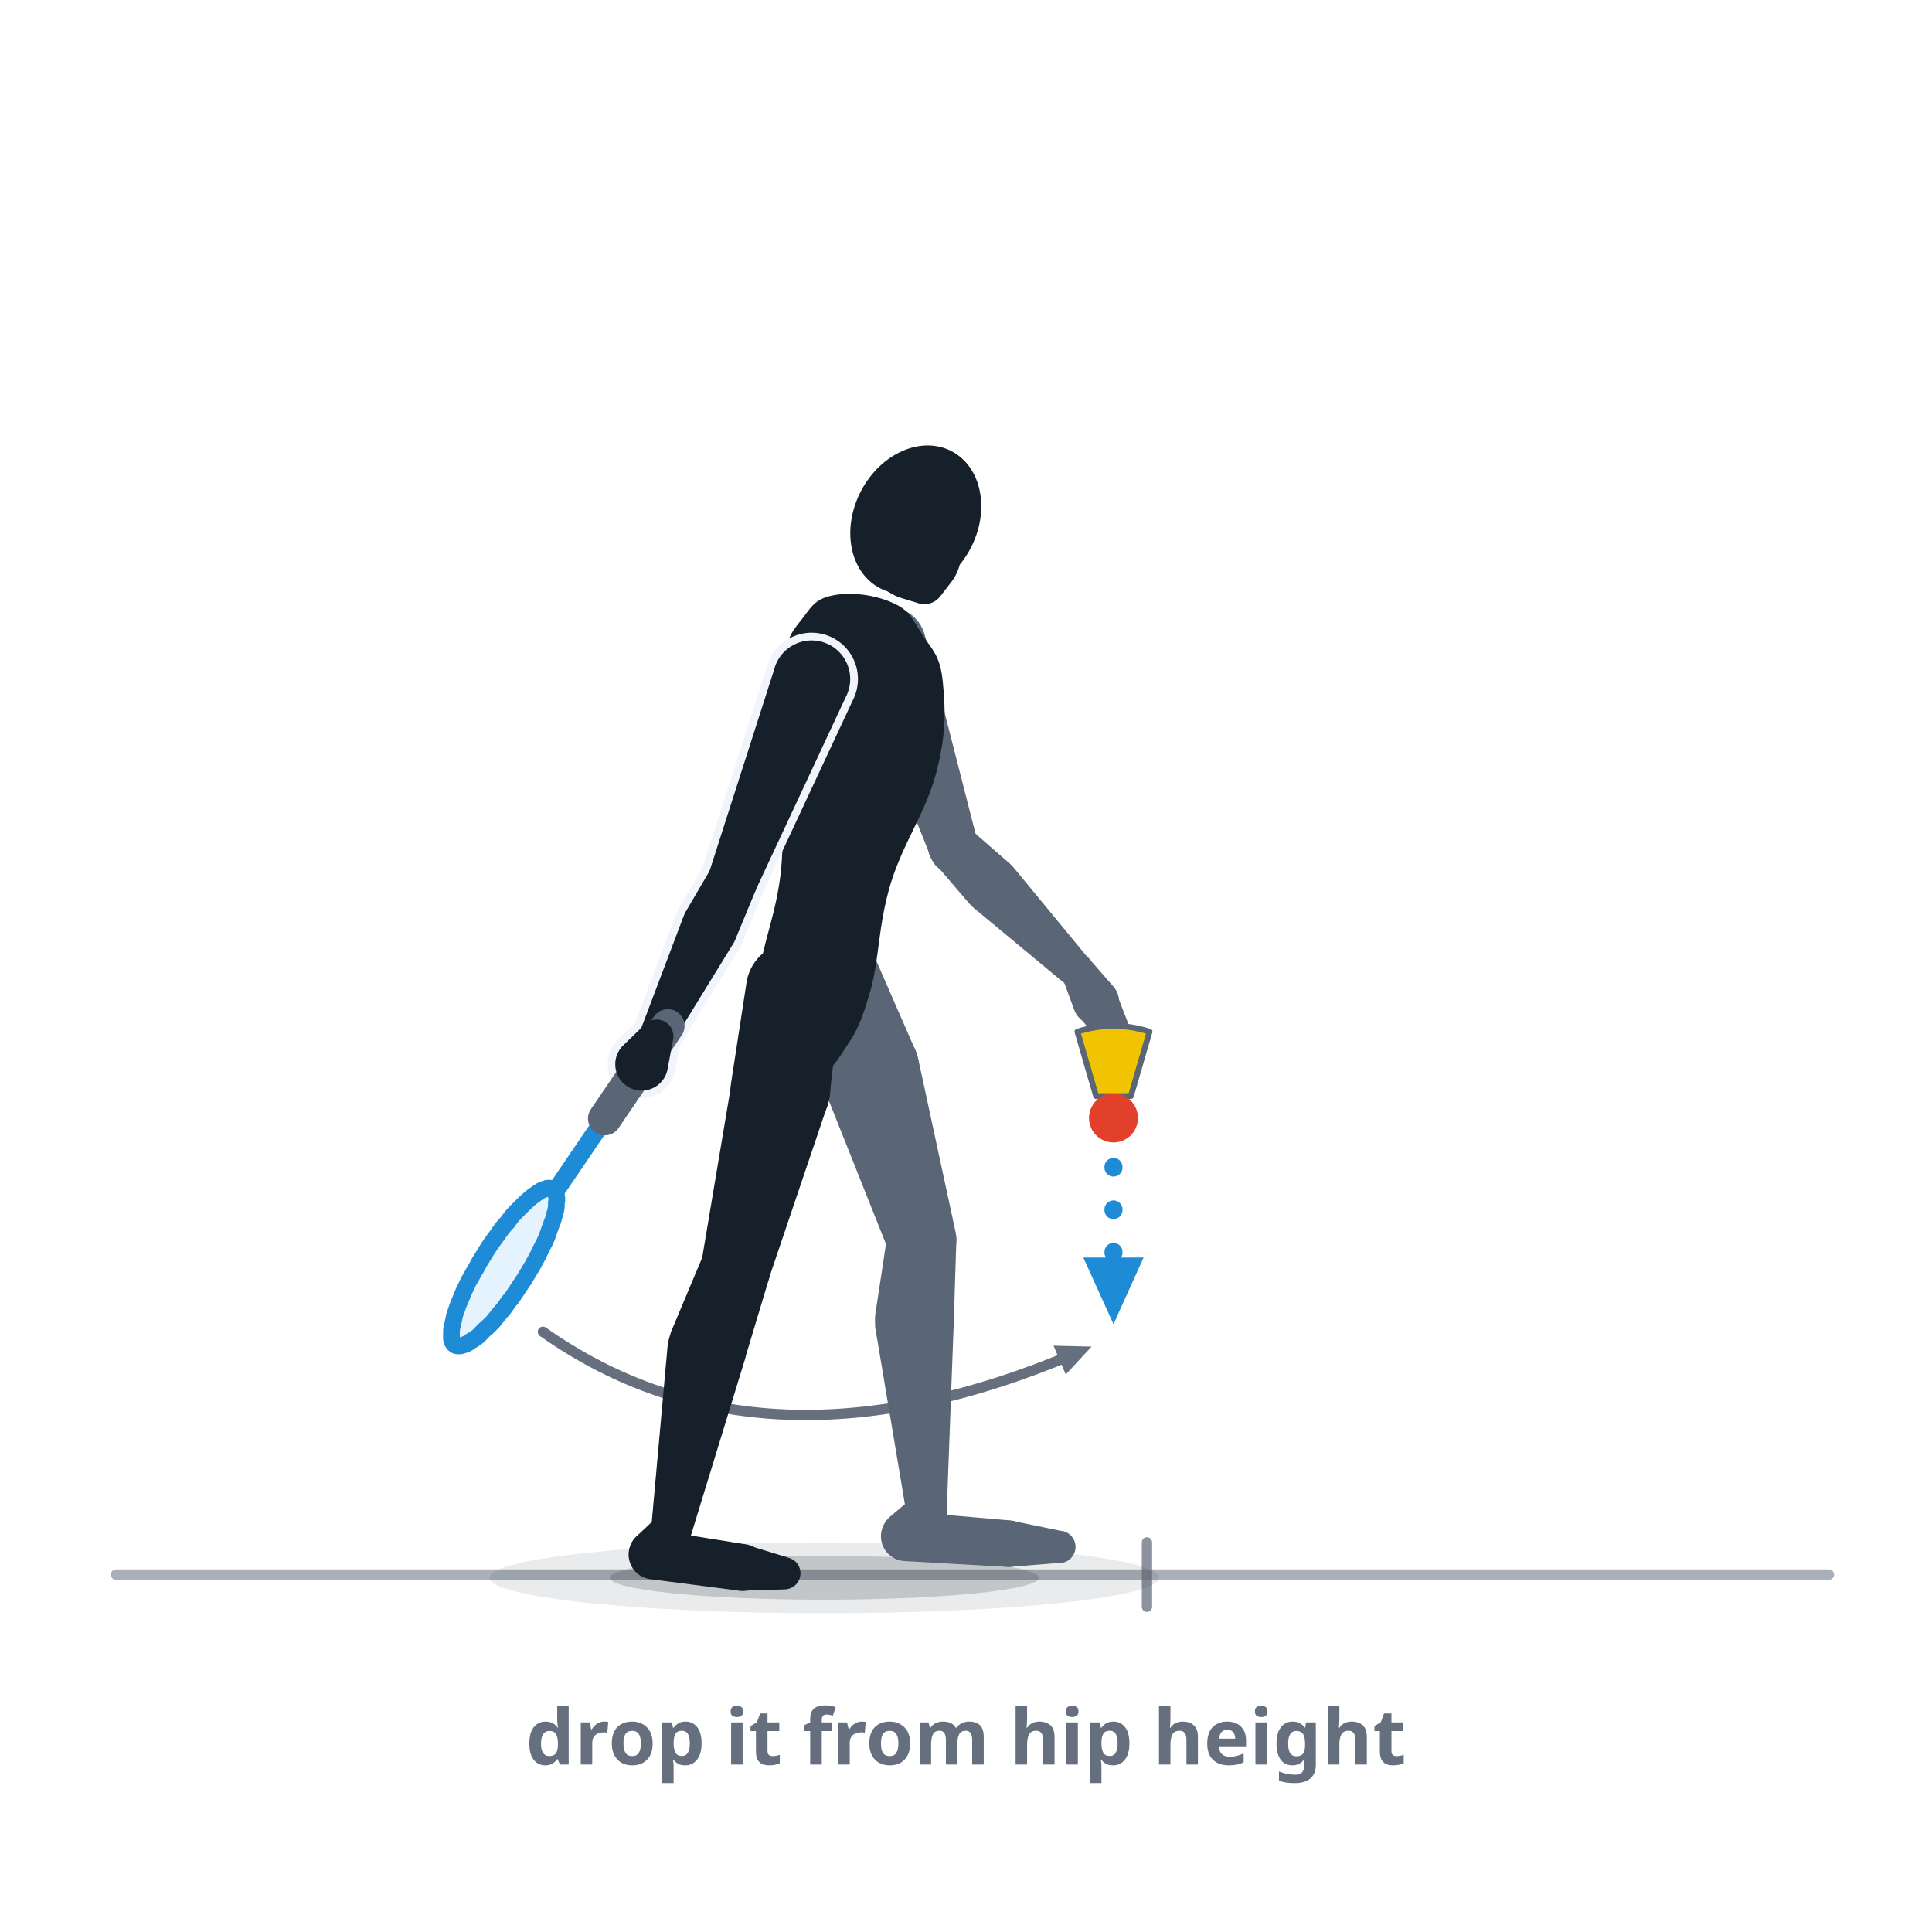
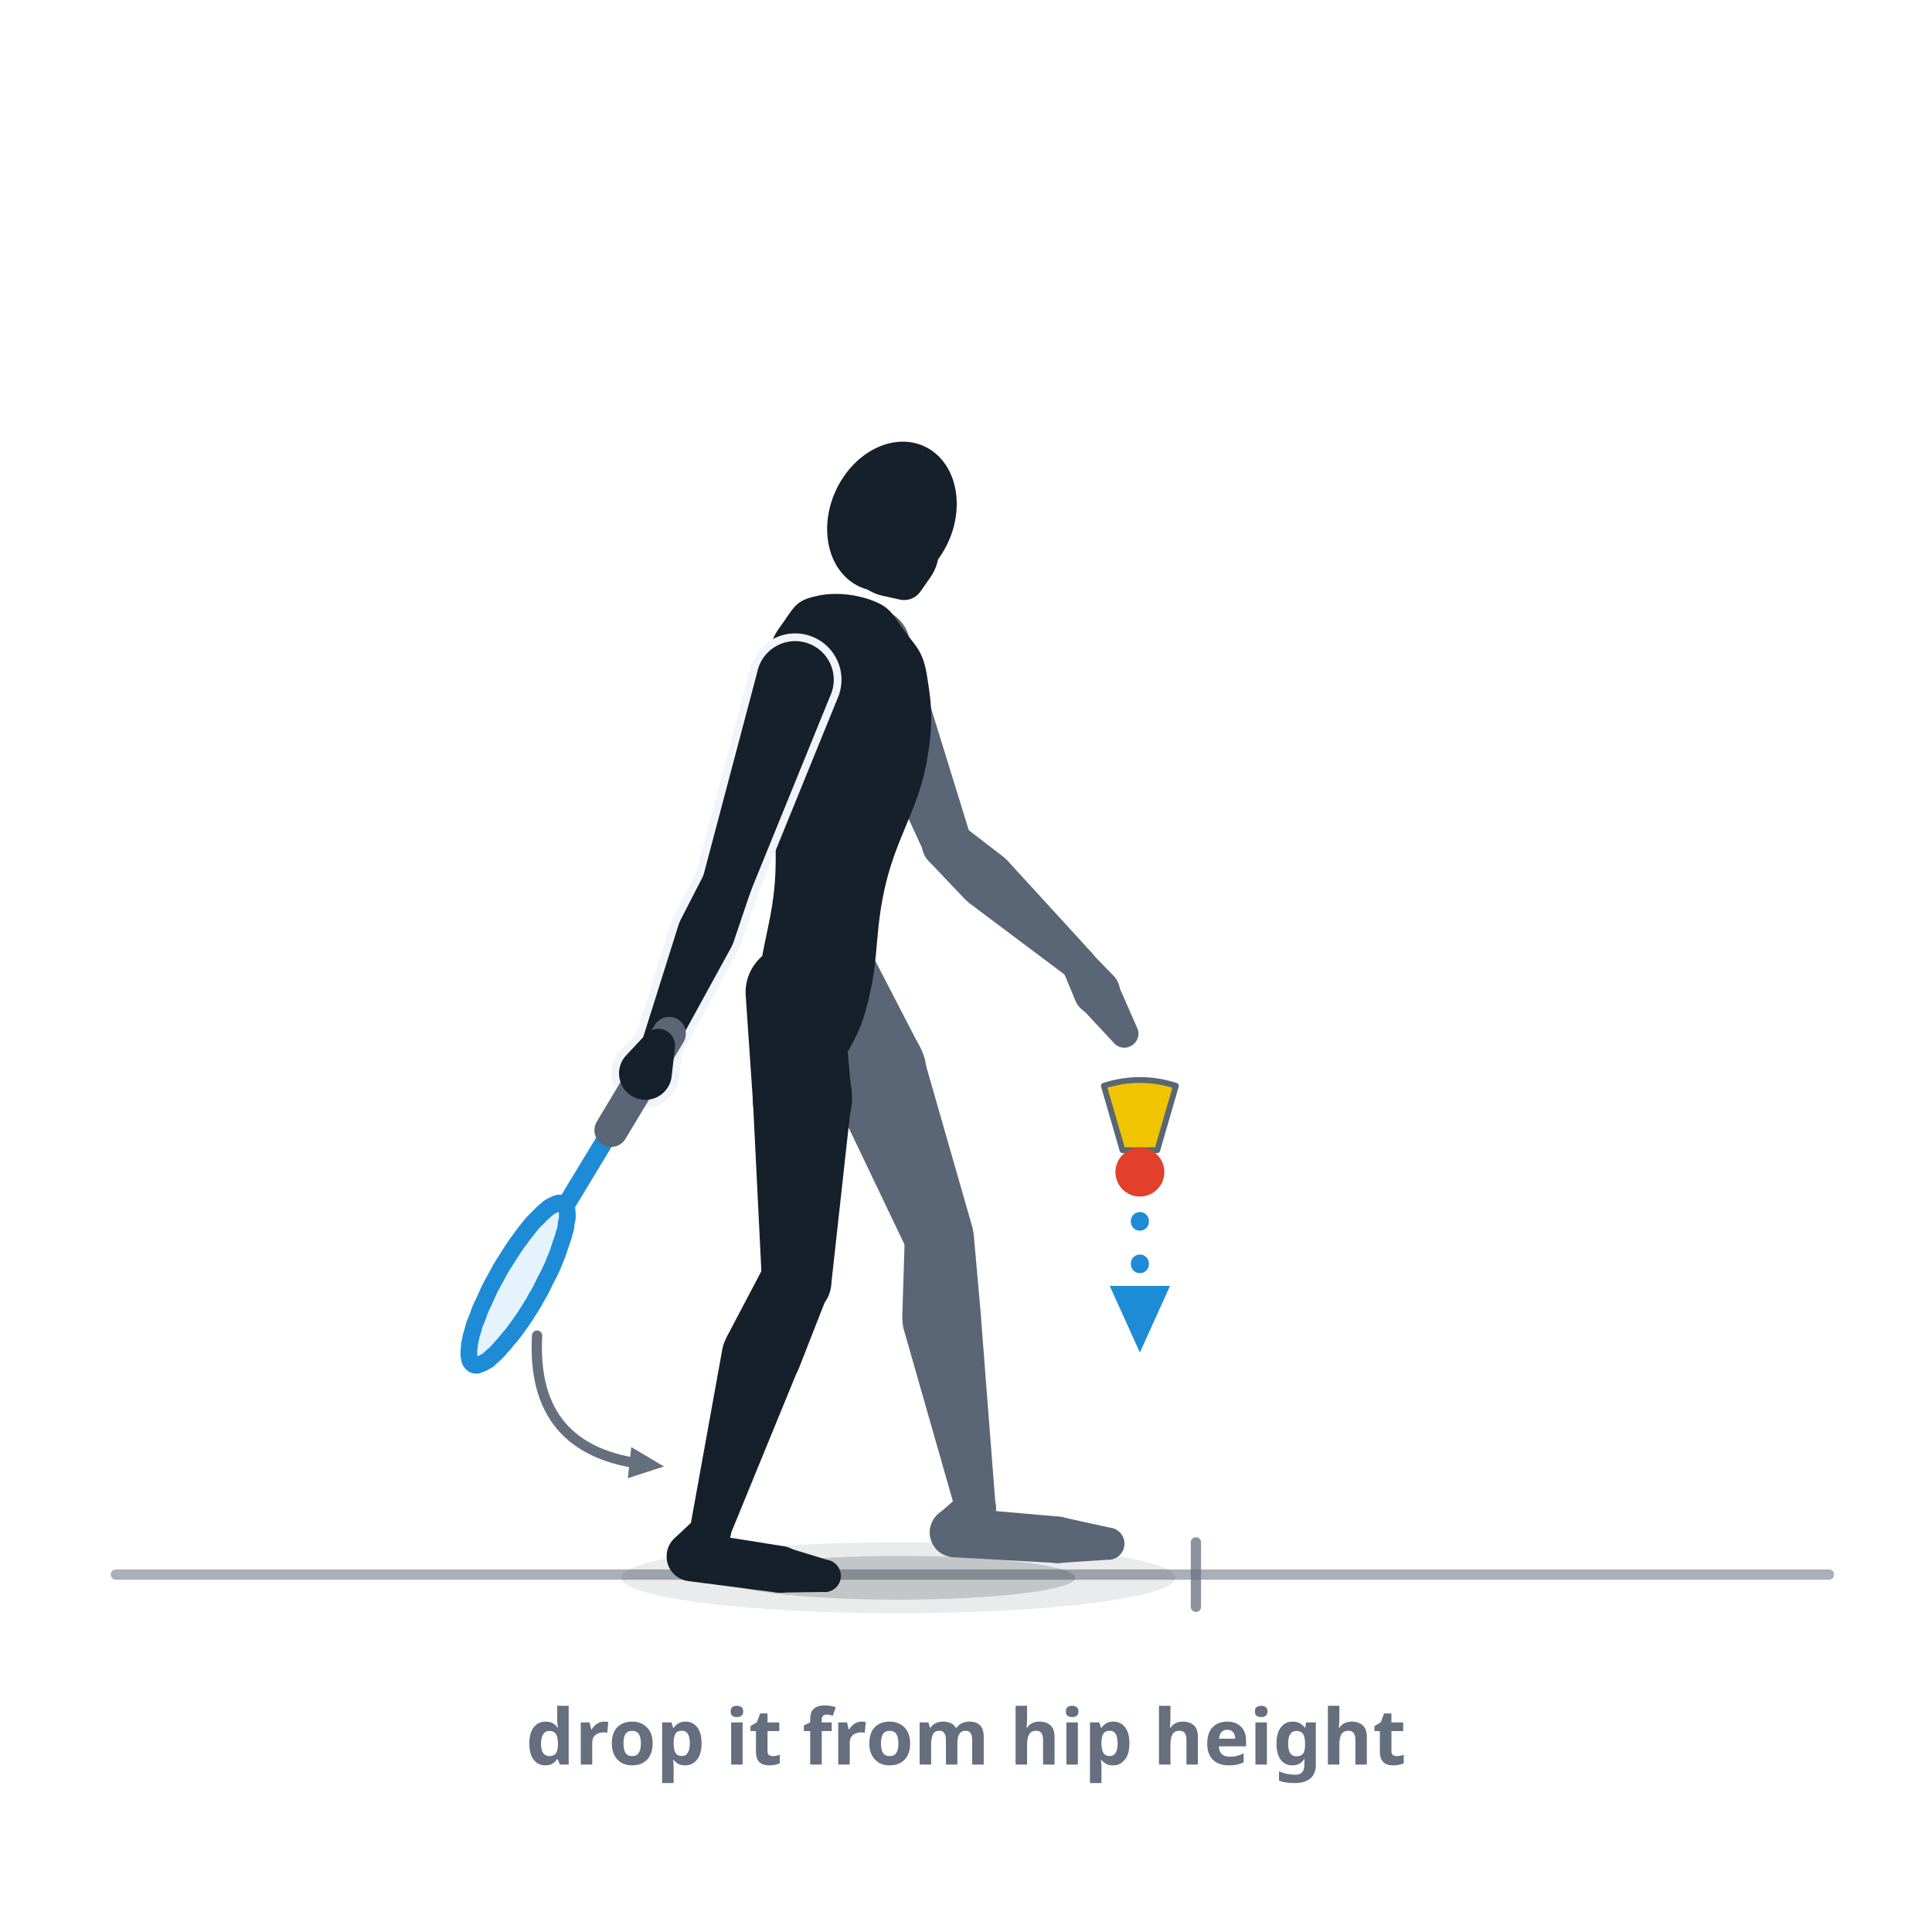
- <svg xmlns="http://www.w3.org/2000/svg" viewBox="0 0 300 300" role="img" data-quelle="figuren" aria-label="Serve, image 1: seen from the side, weight on the back foot. The free hand has just released the Speeder at hip height in front of the body; it falls head first. The racket arm hangs loosely back and down, the racket behind the leg. A curved arrow shows the coming swing from below and forward; both feet are behind the serve line.">
+ <svg xmlns="http://www.w3.org/2000/svg" viewBox="0 0 300 300" role="img" data-quelle="figuren" aria-label="Serve, image 1: seen from the side, weight on the back foot. The free hand has just released the Speeder at hip height in front of the body; it falls head first. The racket arm hangs loosely back and down, the racket behind the leg. A curved arrow shows the coming swing forward from below; both feet are behind the serve line.">
  <style>
    .s-k{fill:var(--tinte,#16202b)}
    .s-f{fill:var(--tinte-2,#5a6675)}
    .s-x{fill:var(--flaeche-2,#f1f5fb);stroke:var(--flaeche-2,#f1f5fb);stroke-width:2.4;stroke-linejoin:round}
    .s-rf{fill:var(--primaer,#38a4f1);opacity:.14}
    .s-rr{fill:none;stroke:var(--primaer-dunkel,#1e8bd6);stroke-width:2.6;stroke-linejoin:round}
    .s-rh{fill:none;stroke:var(--primaer-dunkel,#1e8bd6);stroke-width:2.1;stroke-linecap:round;stroke-linejoin:round}
    .s-rsch{fill:none;stroke:var(--primaer-dunkel,#1e8bd6);stroke-width:2.8;stroke-linecap:round}
    .s-rg{fill:none;stroke:var(--tinte-2,#5a6675);stroke-width:5.2;stroke-linecap:round}
    .s-korb{fill:var(--speeder-korb,#f0c400);stroke:var(--tinte-2,#5a6675);stroke-width:.9;stroke-linejoin:round}
    .s-kappe{fill:var(--speeder-kappe,#e2402a)}
    .s-sch{fill:var(--schatten-boden,#16202b2e)}
    .s-schw{fill:var(--schatten-boden,#16202b2e);opacity:.5}
    .s-bahn{fill:none;stroke:var(--primaer-dunkel,#1e8bd6);stroke-width:2.8;stroke-dasharray:.1 6.5;stroke-linecap:round}
    .s-bahnz{fill:none;stroke:var(--tinte-3,#656f7e);stroke-width:1.6;stroke-linecap:round}
    .s-mk{fill:var(--primaer-dunkel,#1e8bd6)}
    .s-mkg{fill:var(--tinte-3,#656f7e)}
    .s-linie{fill:none;stroke:var(--tinte-3,#656f7e);stroke-width:1.6;opacity:.75;stroke-linecap:round}
    .s-boden{fill:none;stroke:var(--tinte-3,#656f7e);stroke-width:1.6;opacity:.55;stroke-linecap:round}
    .st{fill:var(--tinte-3,#656f7e);font:600 12px/1 system-ui,sans-serif;text-anchor:middle}
  </style>
  <defs>
    <marker id="p005" viewBox="0 0 10 10" markerWidth="4.4" markerHeight="4.4" refX="5" refY="5" orient="auto">
      <path d="M1,1.2 L9.4,5 L1,8.8 Z" class="s-mk" />
    </marker>
    <marker id="q005" viewBox="0 0 10 10" markerWidth="4" markerHeight="4" refX="5" refY="5" orient="auto">
      <path d="M1,1.2 L9.4,5 L1,8.8 Z" class="s-mkg" />
    </marker>
  </defs>
  <path class="s-boden" d="M18,244.5L284,244.5" />
-   <path class="s-linie" d="M178.1,239.5L178.1,249.5" />
-   <ellipse class="s-schw" cx="128" cy="245" rx="52" ry="5.5" />
-   <ellipse class="s-sch" cx="128" cy="245" rx="33.3" ry="3.4" />
-   <path class="s-bahnz" d="M84.3,206.8 Q 118.3,230.8 166.9,210.2" marker-end="url(#q005)" />
+   <path class="s-linie" d="M185.7,239.5L185.7,249.5" />
+   <ellipse class="s-schw" cx="139.5" cy="245" rx="43" ry="5.5" />
+   <ellipse class="s-sch" cx="139.5" cy="245" rx="27.5" ry="3.4" />
+   <path class="s-bahnz" d="M83.4,207.4 Q 82.4,225.4 100.3,227.4" marker-end="url(#q005)" />
  <g class="s-f">
-     <path d="M121.9,153.9L127.9,169A7.7,7.7 0 1 0 142.1,163L135.6,148.1A7.4,7.4 0 0 0 121.9,153.9Z" />
-     <path d="M127.9,168.9L138.1,194.5A5.4,5.4 0 0 0 148.4,191.4L142.6,164.5A7.7,7.7 0 1 0 127.9,168.9Z" />
-     <path d="M137.8,191.7L135.9,204.2A6.1,6.1 0 1 0 148.1,205.3L148.5,192.7A5.4,5.4 0 0 0 137.8,191.7Z" />
-     <path d="M135.9,206.1L140.8,235.3A3.1,3.1 0 0 0 147,234.9L148.1,205.3A6.1,6.1 0 1 0 135.9,206.1Z" />
-     <path d="M141.9,232.4L138.1,235.6A3.8,3.8 0 1 0 143.8,240.6L146.5,236.4A3.1,3.1 0 0 0 141.9,232.4Z" />
-     <path d="M140.4,242.4L156.4,243.3A3.6,3.6 0 0 0 156.9,236.1L140.9,234.7A3.8,3.8 0 1 0 140.4,242.4Z" />
-     <path d="M156.9,243.3L164.3,242.7A2.5,2.5 0 0 0 164.7,237.7L157.4,236.2A3.6,3.6 0 1 0 156.9,243.3Z" />
+     <path d="M122,154.8L129.1,169.5A7.7,7.7 0 1 0 142.9,162.7L135.4,148.2A7.4,7.4 0 0 0 122,154.8Z" />
+     <path d="M129.1,169.5L141,194.4A5.4,5.4 0 0 0 151,190.6L143.4,164.1A7.7,7.7 0 1 0 129.1,169.5Z" />
+     <path d="M140.5,191.9L140.1,204.5A6.1,6.1 0 1 0 152.3,204.1L151.2,191.7A5.4,5.4 0 0 0 140.5,191.9Z" />
+     <path d="M140.3,206.3L148.5,235A3.1,3.1 0 0 0 154.6,233.9L152.3,204.2A6.1,6.1 0 1 0 140.3,206.3Z" />
+     <path d="M149.5,231.8L145.7,235.1A3.8,3.8 0 1 0 151.4,240L154.1,235.9A3.1,3.1 0 0 0 149.5,231.8Z" />
+     <path d="M148,241.8L164,242.7A3.6,3.6 0 0 0 164.5,235.5L148.5,234.1A3.8,3.8 0 1 0 148,241.8Z" />
+     <path d="M164.5,242.7L171.9,242.2A2.5,2.5 0 0 0 172.3,237.2L165,235.6A3.6,3.6 0 1 0 164.5,242.7Z" />
  </g>
  <g class="s-f">
-     <path d="M132.2,102.3L144.5,133A3.8,3.8 0 0 0 151.8,130.7L143.6,98.6A6,6 0 1 0 132.2,102.3Z" />
-     <path d="M145.2,134.1L150.5,140.3A4.4,4.4 0 1 0 156.8,134.1L150.6,128.7A3.8,3.8 0 0 0 145.2,134.1Z" />
-     <path d="M151.1,140.9L165.8,153.1A2.6,2.6 0 0 0 169.5,149.4L157.3,134.6A4.4,4.4 0 1 0 151.1,140.9Z" />
+     <path d="M129.8,102.7L143.7,132.8A3.8,3.8 0 0 0 150.8,130.1L141,98.4A6,6 0 1 0 129.8,102.7Z" />
+     <path d="M144.4,133.9L150,139.8A4.4,4.4 0 1 0 156,133.2L149.5,128.2A3.8,3.8 0 0 0 144.4,133.9Z" />
+     <path d="M150.6,140.3L165.8,151.7A2.6,2.6 0 0 0 169.4,147.8L156.5,133.7A4.4,4.4 0 1 0 150.6,140.3Z" />
  </g>
  <g class="s-f">
-     <path d="M165,151.9L166.8,156.8A3.6,3.6 0 1 0 172.9,153.2L169.5,149.3A2.6,2.6 0 0 0 165,151.9Z" />
-     <path d="M167.5,157.8L172.6,164A2.2,2.2 0 0 0 176.3,161.8L173.4,154.3A3.5,3.5 0 1 0 167.5,157.8Z" />
+     <path d="M165,150.6L167,155.4A3.6,3.6 0 1 0 172.9,151.5L169.3,147.8A2.6,2.6 0 0 0 165,150.6Z" />
+     <path d="M167.7,156.3L173.2,162.2A2.2,2.2 0 0 0 176.7,159.9L173.5,152.6A3.5,3.5 0 1 0 167.7,156.3Z" />
  </g>
  <g class="s-k">
-     <path d="M138.6,93.6C141.3,94.8 141.6,96 143.2,98.5C144.7,100.9 146,101.7 146.4,105.9C146.8,110.2 147,113.6 145.4,119.9C143.8,126.1 140.4,130.5 138.3,137.2C136.3,144 136.6,148.5 135.2,153.7C133.7,158.9 133,160.2 131.1,163C129.3,165.9 128,167.1 126.1,167.9C124.1,168.8 123,168.6 121.4,167.3C119.9,166 119.1,164.5 118.4,161.3C117.7,158.1 117.4,156.6 117.9,151.3C118.5,146.1 120.6,141.9 121.3,134.9C121.9,128 121.1,123.1 121.2,116.6C121.3,110.1 121,106.7 121.7,102.6C122.4,98.4 123.1,98 124.7,95.9C126.2,93.9 126.8,92.9 129.6,92.4C132.4,91.9 135.9,92.4 138.6,93.6Z" />
-     <path d="M115.9,152.7L113.5,168.3A7.7,7.7 0 1 0 128.8,170.3L130.6,154.7A7.4,7.4 0 0 0 115.9,152.7Z" />
-     <path d="M113.6,168.1L108.9,196.1A5.4,5.4 0 0 0 119.3,198.8L128.4,171.9A7.7,7.7 0 1 0 113.6,168.1Z" />
-     <path d="M109.2,194.9L104.2,206.8A6.1,6.1 0 1 0 115.7,210.9L119.4,198.6A5.4,5.4 0 0 0 109.2,194.9Z" />
-     <path d="M103.7,208.6L101.1,237.5A3.1,3.1 0 0 0 107.2,238.7L115.7,211A6.1,6.1 0 1 0 103.7,208.6Z" />
-     <path d="M102.1,235.5L98.8,238.6A3.8,3.8 0 1 0 104.7,243.3L106.9,239.3A3.1,3.1 0 0 0 102.1,235.5Z" />
-     <path d="M100.9,245.2L114.8,247A3.6,3.6 0 0 0 115.8,239.8L102,237.6A3.8,3.8 0 1 0 100.9,245.2Z" />
-     <path d="M115.3,247L121.8,246.8A2.5,2.5 0 0 0 122.5,241.9L116.3,240A3.6,3.6 0 1 0 115.3,247Z" />
+     <path d="M135.6,93.3C138.4,94.4 138.7,95.6 140.4,97.9C142.1,100.3 143.4,101 144,105.3C144.7,109.5 145,112.9 143.7,119.3C142.4,125.6 139.3,130.1 137.6,137C135.9,143.9 136.4,148.4 135.2,153.7C134.1,158.9 133.3,160.3 131.7,163.2C130,166.2 128.7,167.5 126.8,168.4C124.9,169.4 123.8,169.3 122.2,168C120.6,166.8 119.7,165.3 118.9,162.1C118,159 117.6,157.5 117.9,152.2C118.2,146.9 120.1,142.6 120.4,135.6C120.7,128.6 119.6,123.7 119.4,117.2C119.1,110.7 118.7,107.3 119.2,103.2C119.7,99 120.3,98.5 121.8,96.4C123.3,94.2 123.8,93.2 126.6,92.6C129.3,91.9 132.8,92.2 135.6,93.3Z" />
+     <path d="M115.8,154.7L116.9,170.8A7.7,7.7 0 1 0 132.2,169.5L130.7,153.5A7.4,7.4 0 0 0 115.8,154.7Z" />
+     <path d="M116.9,170.6L118.3,198.9A5.4,5.4 0 0 0 129.1,199.2L132.2,171.1A7.7,7.7 0 1 0 116.9,170.6Z" />
+     <path d="M118.9,196.1L112.9,207.5A6.1,6.1 0 1 0 124,212.6L128.7,200.6A5.4,5.4 0 0 0 118.9,196.1Z" />
+     <path d="M112.2,209.3L107.1,237.5A3.1,3.1 0 0 0 113,239.3L123.9,212.7A6.1,6.1 0 1 0 112.2,209.3Z" />
+     <path d="M108,235.8L104.7,238.9A3.8,3.8 0 1 0 110.6,243.6L112.9,239.6A3.1,3.1 0 0 0 108,235.8Z" />
+     <path d="M106.8,245.5L120.7,247.3A3.6,3.6 0 0 0 121.7,240.1L107.9,237.9A3.8,3.8 0 1 0 106.8,245.5Z" />
+     <path d="M121.2,247.3L127.7,247.2A2.5,2.5 0 0 0 128.4,242.2L122.2,240.3A3.6,3.6 0 1 0 121.2,247.3Z" />
  </g>
  <g class="s-k">
-     <ellipse cx="142.2" cy="80.7" rx="9.6" ry="12" transform="rotate(27.7 142.2 80.7)" />
-     <path d="M140.1,92.9L142.7,93.7A3.1,3.1 0 0 0 146,92.6L147.7,90.4A7.2,7.2 0 1 0 140.1,92.9Z" />
+     <ellipse cx="138.5" cy="80.2" rx="9.6" ry="12" transform="rotate(24.7 138.5 80.2)" />
+     <path d="M137,92.5L139.7,93.1A3.1,3.1 0 0 0 142.9,91.9L144.5,89.6A7.2,7.2 0 1 0 137,92.5Z" />
  </g>
  <g class="s-x">
-     <path d="M120.2,104L110.1,135.5A3.8,3.8 0 0 0 117.3,138.3L131.3,108.3A6,6 0 1 0 120.2,104Z" />
-     <path d="M110.5,134.7L106.4,141.7A4.4,4.4 0 1 0 114.3,145.6L117.4,138.1A3.8,3.8 0 0 0 110.5,134.7Z" />
-     <path d="M106.1,142.4L99.4,160.1A2.6,2.6 0 0 0 104.1,162.4L114,146.3A4.4,4.4 0 1 0 106.1,142.4Z" />
-     <path d="M100.1,159.1L96.9,162.2A4.1,4.1 0 1 0 103.7,165.8L104.5,161.5A2.6,2.6 0 0 0 100.1,159.1Z" />
+     <path d="M117.6,104.3L109.1,136.4A3.8,3.8 0 0 0 116.4,138.8L128.9,108.1A6,6 0 1 0 117.6,104.3Z" />
+     <path d="M109.4,135.6L105.7,142.8A4.4,4.4 0 1 0 113.9,146.3L116.5,138.6A3.8,3.8 0 0 0 109.4,135.6Z" />
+     <path d="M105.4,143.5L99.7,161.6A2.6,2.6 0 0 0 104.5,163.6L113.6,147A4.4,4.4 0 1 0 105.4,143.5Z" />
+     <path d="M100.3,160.6L97.3,163.8A4.1,4.1 0 1 0 104.3,167.1L104.8,162.7A2.6,2.6 0 0 0 100.3,160.6Z" />
  </g>
  <g class="s-k">
-     <path d="M120.2,104L110.1,135.5A3.8,3.8 0 0 0 117.3,138.3L131.3,108.3A6,6 0 1 0 120.2,104Z" />
-     <path d="M110.5,134.7L106.4,141.7A4.4,4.4 0 1 0 114.3,145.6L117.4,138.1A3.8,3.8 0 0 0 110.5,134.7Z" />
-     <path d="M106.1,142.4L99.4,160.1A2.6,2.6 0 0 0 104.1,162.4L114,146.3A4.4,4.4 0 1 0 106.1,142.4Z" />
+     <path d="M117.6,104.3L109.1,136.4A3.8,3.8 0 0 0 116.4,138.8L128.9,108.1A6,6 0 1 0 117.6,104.3Z" />
+     <path d="M109.4,135.6L105.7,142.8A4.4,4.4 0 1 0 113.9,146.3L116.5,138.6A3.8,3.8 0 0 0 109.4,135.6Z" />
+     <path d="M105.4,143.5L99.7,161.6A2.6,2.6 0 0 0 104.5,163.6L113.6,147A4.4,4.4 0 1 0 105.4,143.5Z" />
  </g>
-   <path class="s-rf" d="M70.3,208.5C70.4,208.7 70.6,208.8 70.7,208.9C70.9,209 71.1,209 71.3,209C71.6,209 71.8,208.9 72.1,208.8C72.4,208.7 72.7,208.6 73,208.3C73.4,208.1 73.7,207.9 74.1,207.6C74.5,207.3 74.8,206.9 75.2,206.5C75.6,206.2 76.1,205.7 76.5,205.3C76.9,204.8 77.3,204.3 77.7,203.8C78.2,203.3 78.6,202.7 79,202.1C79.5,201.6 79.9,200.9 80.3,200.3C80.7,199.7 81.1,199.1 81.5,198.5C81.9,197.8 82.3,197.2 82.7,196.5C83,195.9 83.4,195.3 83.7,194.6C84,194 84.3,193.4 84.6,192.8C84.9,192.2 85.1,191.6 85.3,191C85.5,190.4 85.7,189.9 85.9,189.4C86,188.9 86.2,188.4 86.3,187.9C86.4,187.5 86.4,187.1 86.4,186.7C86.5,186.4 86.5,186 86.4,185.8C86.4,185.5 86.3,185.2 86.2,185C86.1,184.9 86,184.7 85.8,184.6C85.6,184.5 85.4,184.5 85.2,184.5C85,184.5 84.7,184.6 84.4,184.7C84.1,184.8 83.8,185 83.5,185.2C83.2,185.4 82.8,185.7 82.4,186C82.1,186.3 81.7,186.6 81.3,187C80.9,187.4 80.5,187.8 80,188.3C79.6,188.7 79.2,189.2 78.8,189.8C78.3,190.3 77.9,190.8 77.5,191.4C77.1,192 76.6,192.6 76.2,193.2C75.8,193.8 75.4,194.4 75,195.1C74.6,195.7 74.2,196.4 73.9,197C73.5,197.6 73.2,198.3 72.8,198.9C72.5,199.5 72.2,200.2 71.9,200.8C71.7,201.4 71.4,202 71.2,202.5C71,203.1 70.8,203.6 70.6,204.2C70.5,204.7 70.4,205.2 70.3,205.6C70.2,206 70.1,206.4 70.1,206.8C70.1,207.2 70.1,207.5 70.1,207.8C70.1,208.1 70.2,208.3 70.3,208.5Z" />
-   <path class="s-rh" d="M84.9,184.3L86.7,184.3L86.5,187.2" />
-   <path class="s-rsch" d="M93.9,173.7L86.7,184.3" />
-   <path class="s-rr" d="M70.3,208.5C70.4,208.7 70.6,208.8 70.7,208.9C70.9,209 71.1,209 71.3,209C71.6,209 71.8,208.9 72.1,208.8C72.4,208.7 72.7,208.6 73,208.3C73.4,208.1 73.7,207.9 74.1,207.6C74.5,207.3 74.8,206.9 75.2,206.5C75.6,206.2 76.1,205.7 76.5,205.3C76.9,204.8 77.3,204.3 77.7,203.8C78.2,203.3 78.6,202.7 79,202.1C79.5,201.6 79.9,200.9 80.3,200.3C80.7,199.7 81.1,199.1 81.5,198.5C81.9,197.8 82.3,197.2 82.7,196.5C83,195.9 83.4,195.3 83.7,194.6C84,194 84.3,193.4 84.6,192.8C84.9,192.2 85.1,191.6 85.3,191C85.5,190.4 85.7,189.9 85.9,189.4C86,188.9 86.2,188.4 86.3,187.9C86.4,187.5 86.4,187.1 86.4,186.7C86.5,186.4 86.5,186 86.4,185.8C86.4,185.5 86.3,185.2 86.2,185C86.1,184.9 86,184.7 85.8,184.6C85.6,184.5 85.4,184.5 85.2,184.5C85,184.5 84.7,184.6 84.4,184.7C84.1,184.8 83.8,185 83.5,185.2C83.2,185.4 82.8,185.7 82.4,186C82.1,186.3 81.7,186.6 81.3,187C80.9,187.4 80.5,187.8 80,188.3C79.6,188.7 79.2,189.2 78.8,189.8C78.3,190.3 77.9,190.8 77.5,191.4C77.1,192 76.6,192.6 76.2,193.2C75.8,193.8 75.4,194.4 75,195.1C74.6,195.7 74.2,196.4 73.9,197C73.5,197.6 73.2,198.3 72.8,198.9C72.5,199.5 72.2,200.2 71.9,200.8C71.7,201.4 71.4,202 71.2,202.5C71,203.1 70.8,203.6 70.6,204.2C70.5,204.7 70.4,205.2 70.3,205.6C70.2,206 70.1,206.4 70.1,206.8C70.1,207.2 70.1,207.5 70.1,207.8C70.1,208.1 70.2,208.3 70.3,208.5Z" />
-   <path class="s-rg" d="M103.7,159.3L93.9,173.7" />
+   <path class="s-rf" d="M73.1,211.5C73.2,211.7 73.4,211.8 73.5,211.9C73.7,212 73.9,212 74.1,212C74.3,211.9 74.6,211.8 74.9,211.7C75.1,211.6 75.4,211.4 75.8,211.2C76.1,210.9 76.4,210.6 76.8,210.3C77.1,210 77.5,209.6 77.8,209.2C78.2,208.8 78.6,208.3 79,207.8C79.4,207.4 79.8,206.8 80.2,206.3C80.6,205.7 81,205.2 81.4,204.6C81.8,204 82.2,203.3 82.6,202.7C83,202.1 83.3,201.4 83.7,200.8C84.1,200.1 84.4,199.4 84.7,198.8C85.1,198.1 85.4,197.5 85.7,196.8C86,196.2 86.2,195.5 86.5,194.9C86.7,194.3 86.9,193.7 87.1,193.1C87.3,192.6 87.5,192 87.6,191.5C87.8,191 87.9,190.5 87.9,190.1C88,189.6 88.1,189.2 88.1,188.9C88.1,188.5 88.1,188.2 88,187.9C88,187.6 87.9,187.4 87.8,187.3C87.7,187.1 87.5,187 87.3,186.9C87.2,186.8 87,186.8 86.8,186.8C86.5,186.9 86.3,186.9 86,187.1C85.7,187.2 85.4,187.4 85.1,187.6C84.8,187.9 84.5,188.1 84.1,188.5C83.8,188.8 83.4,189.2 83,189.6C82.6,190 82.3,190.4 81.9,190.9C81.5,191.4 81.1,191.9 80.7,192.5C80.3,193 79.9,193.6 79.5,194.2C79.1,194.8 78.7,195.5 78.3,196.1C77.9,196.7 77.5,197.4 77.2,198C76.8,198.7 76.5,199.3 76.1,200C75.8,200.7 75.5,201.3 75.2,202C74.9,202.6 74.6,203.2 74.4,203.8C74.2,204.5 73.9,205.1 73.7,205.6C73.5,206.2 73.4,206.8 73.2,207.3C73.1,207.8 73,208.3 72.9,208.7C72.9,209.1 72.8,209.6 72.8,209.9C72.8,210.3 72.8,210.6 72.9,210.9C72.9,211.1 73,211.4 73.1,211.5Z" />
+   <path class="s-rh" d="M86.5,186.7L88.3,186.4L88.2,189.3" />
+   <path class="s-rsch" d="M94.9,175.5L88.3,186.4" />
+   <path class="s-rr" d="M73.1,211.5C73.2,211.7 73.4,211.8 73.5,211.9C73.7,212 73.9,212 74.1,212C74.3,211.9 74.6,211.8 74.9,211.7C75.1,211.6 75.4,211.4 75.8,211.2C76.1,210.9 76.4,210.6 76.8,210.3C77.1,210 77.5,209.6 77.8,209.2C78.2,208.8 78.6,208.3 79,207.8C79.4,207.4 79.8,206.8 80.2,206.3C80.6,205.7 81,205.2 81.4,204.6C81.8,204 82.2,203.3 82.6,202.7C83,202.1 83.3,201.4 83.7,200.8C84.1,200.1 84.4,199.4 84.7,198.8C85.1,198.1 85.4,197.5 85.7,196.8C86,196.2 86.2,195.5 86.5,194.9C86.7,194.3 86.9,193.7 87.1,193.1C87.3,192.6 87.5,192 87.6,191.5C87.8,191 87.9,190.5 87.9,190.1C88,189.6 88.1,189.2 88.1,188.9C88.1,188.5 88.1,188.2 88,187.9C88,187.6 87.9,187.4 87.8,187.3C87.7,187.1 87.5,187 87.3,186.9C87.2,186.8 87,186.8 86.8,186.8C86.5,186.9 86.3,186.9 86,187.1C85.7,187.2 85.4,187.4 85.1,187.6C84.8,187.9 84.5,188.1 84.1,188.5C83.8,188.8 83.4,189.2 83,189.6C82.6,190 82.3,190.4 81.9,190.9C81.5,191.4 81.1,191.9 80.7,192.5C80.3,193 79.9,193.6 79.5,194.2C79.1,194.8 78.7,195.5 78.3,196.1C77.9,196.7 77.5,197.4 77.2,198C76.8,198.7 76.5,199.3 76.1,200C75.8,200.7 75.5,201.3 75.2,202C74.9,202.6 74.6,203.2 74.4,203.8C74.2,204.5 73.9,205.1 73.7,205.6C73.5,206.2 73.4,206.8 73.2,207.3C73.1,207.8 73,208.3 72.9,208.7C72.9,209.1 72.8,209.6 72.8,209.9C72.8,210.3 72.8,210.6 72.9,210.9C72.9,211.1 73,211.4 73.1,211.5Z" />
+   <path class="s-rg" d="M103.9,160.5L94.9,175.5" />
  <g class="s-k">
-     <path d="M100.1,159.1L96.9,162.2A4.1,4.1 0 1 0 103.7,165.8L104.5,161.5A2.6,2.6 0 0 0 100.1,159.1Z" />
+     <path d="M100.3,160.6L97.3,163.8A4.1,4.1 0 1 0 104.3,167.1L104.8,162.7A2.6,2.6 0 0 0 100.3,160.6Z" />
  </g>
-   <path class="s-korb" d="M170.2,170.2L167.3,160.2Q172.9,158.4 178.5,160.2L175.6,170.2Z" />
-   <path class="s-kappe" d="M169.1,173.6a3.8,3.8 0 1 0 7.6,0a3.8,3.8 0 1 0 -7.6,0Z" />
-   <path class="s-bahn" d="M172.9,181.2 L172.9,200.2" marker-end="url(#p005)" />
+   <path class="s-korb" d="M174.3,178.6L171.4,168.6Q177,166.8 182.6,168.6L179.7,178.6Z" />
+   <path class="s-kappe" d="M173.2,182a3.8,3.8 0 1 0 7.6,0a3.8,3.8 0 1 0 -7.6,0Z" />
+   <path class="s-bahn" d="M177,189.6 L177,204.6" marker-end="url(#p005)" />
  <text class="st" x="150" y="274">drop it from hip height</text>
</svg>
